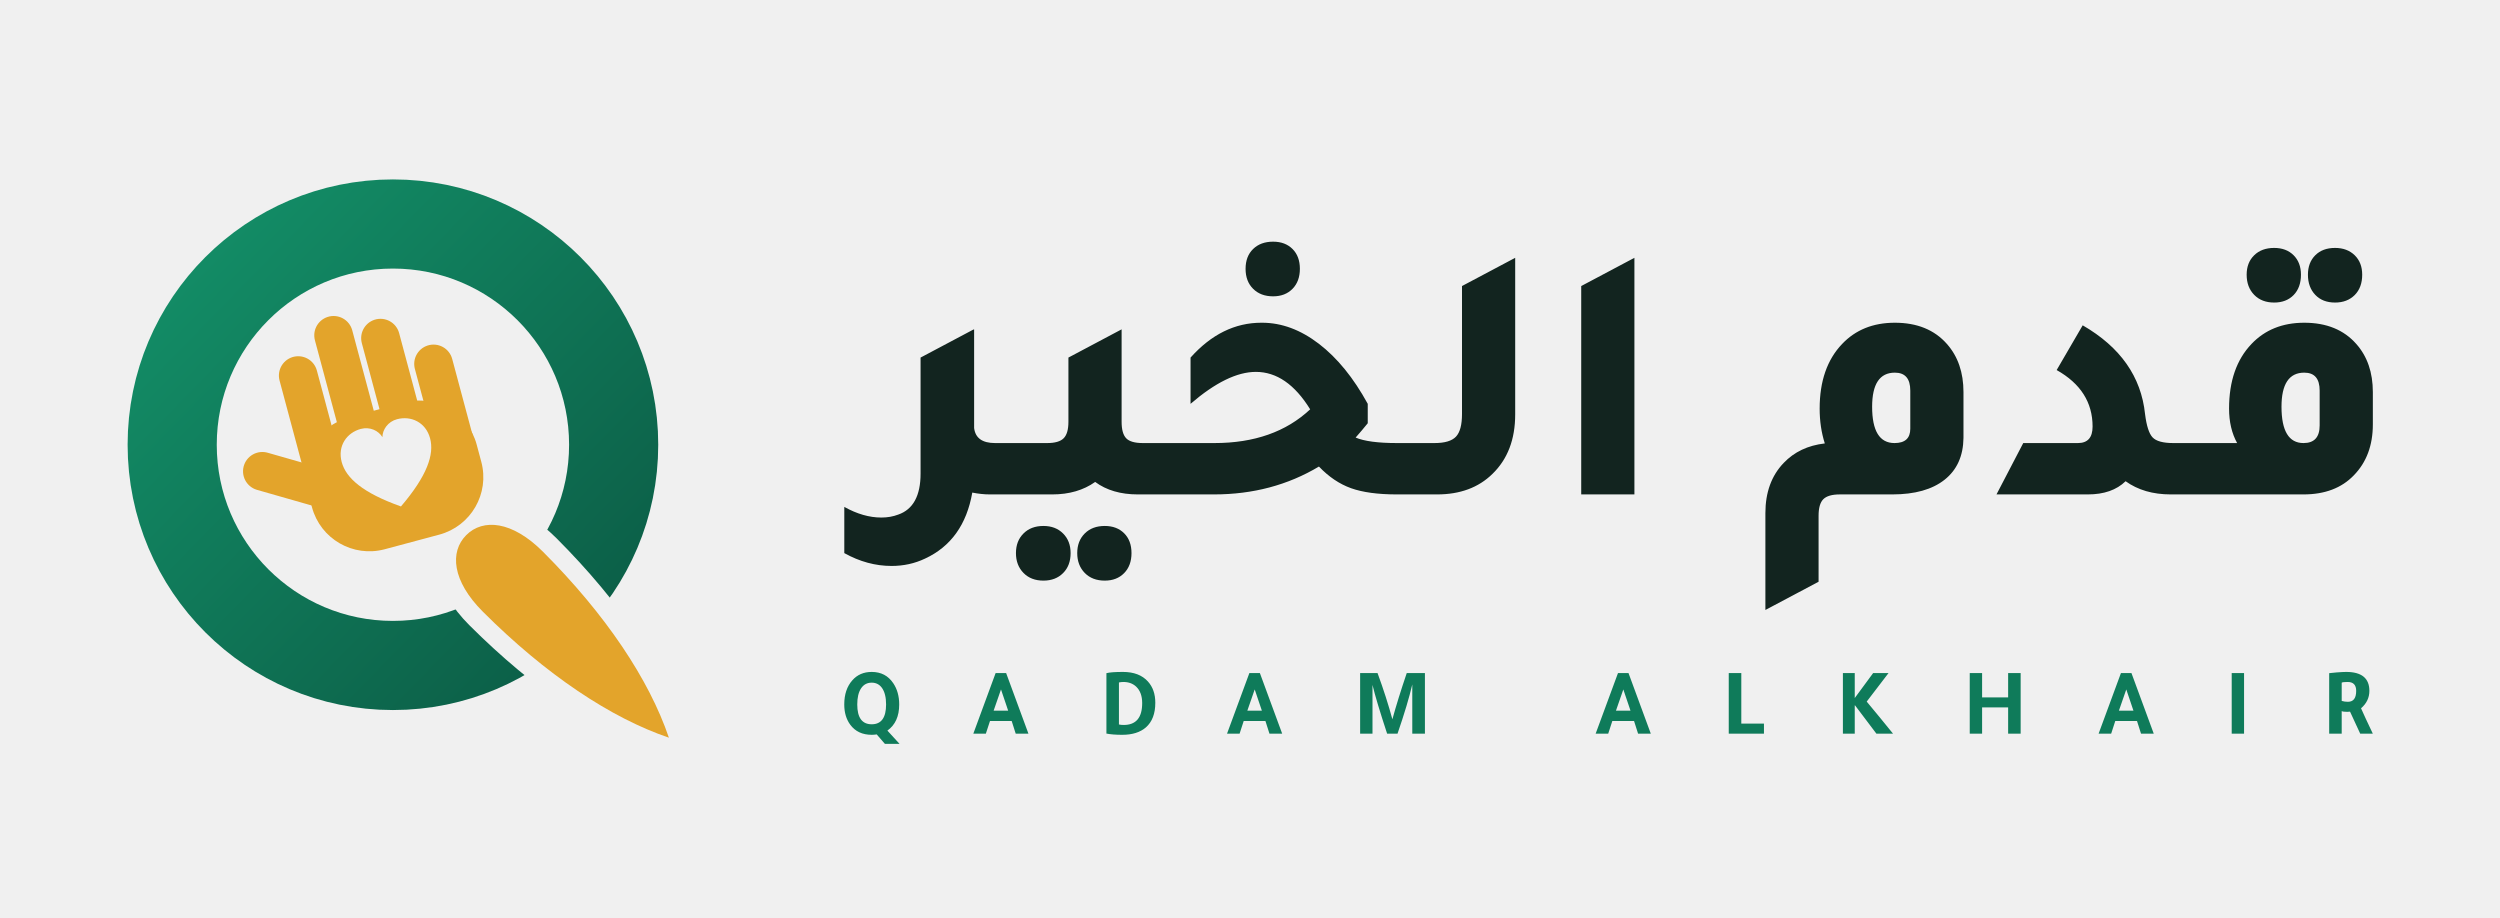
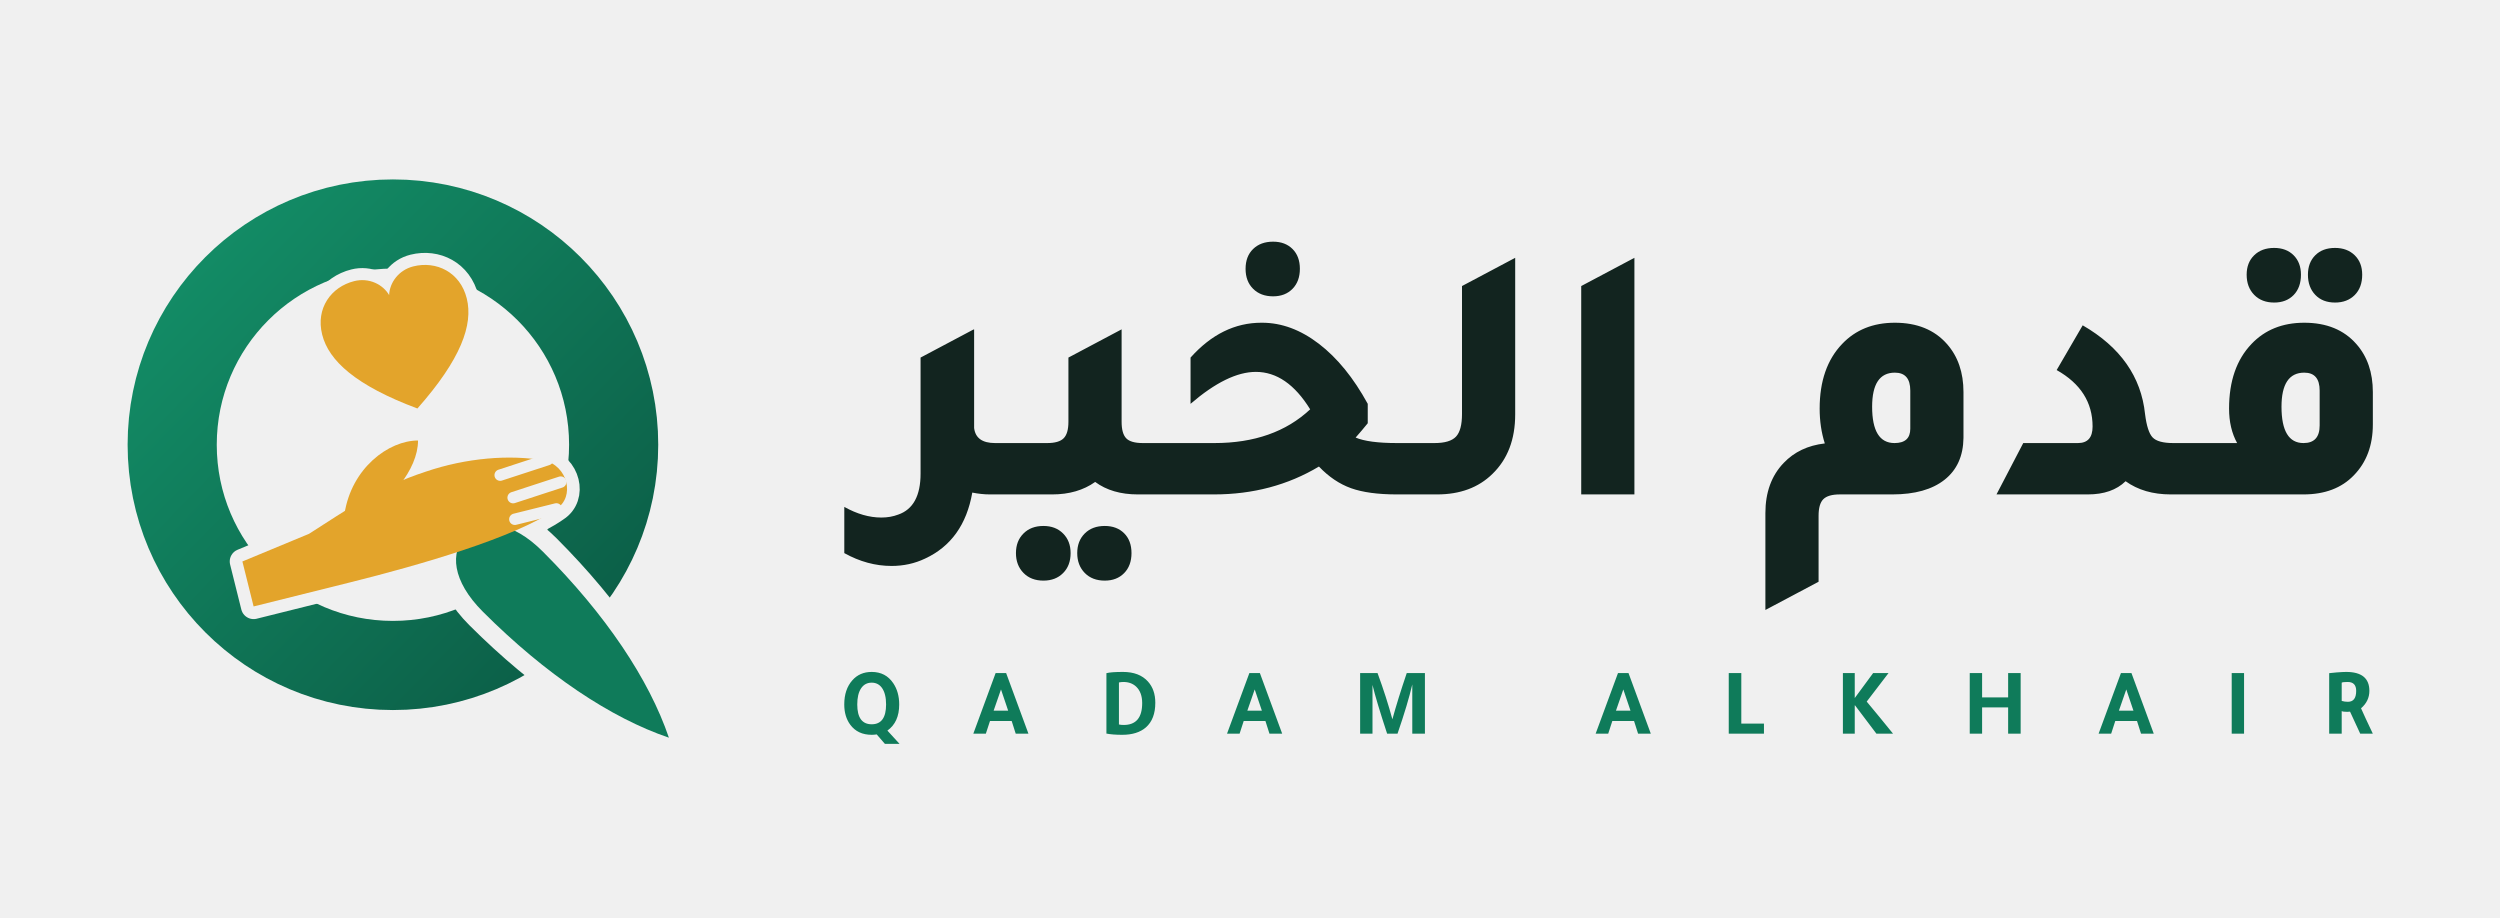
<svg xmlns="http://www.w3.org/2000/svg" viewBox="0 0 627 230" width="627" height="230" role="img">
  <defs>
    <linearGradient id="gh1" x1="24" y1="40" x2="168" y2="180" gradientUnits="userSpaceOnUse">
      <stop offset="0" stop-color="#159A6F" />
      <stop offset="1" stop-color="#0A5440" />
    </linearGradient>
-     <mask id="mh1" maskUnits="userSpaceOnUse" x="-20" y="-20" width="240" height="240">
-       <rect x="-20" y="-20" width="240" height="240" fill="#fff" />
+     <mask id="sh1" maskUnits="userSpaceOnUse" x="-40" y="-40" width="300" height="300">
+       <rect x="-40" y="-40" width="300" height="300" fill="#fff" />
+       <path d="M92,49 L78,50" stroke="#000" stroke-width="3.2" stroke-linecap="round" />
+       <path d="M94,56 L80,57" stroke="#000" stroke-width="3.2" stroke-linecap="round" />
+       <path d="M91,63 L79,63" stroke="#000" stroke-width="3.2" stroke-linecap="round" />
+     </mask>
+     <mask id="mh1" maskUnits="userSpaceOnUse" x="-40" y="-40" width="300" height="300">
+       <rect x="-40" y="-40" width="300" height="300" fill="#fff" />
      <g transform="matrix(0.70711 0.70711 0.70711 -0.70711 124 140)">
        <path d="M58,0 C45,6.4 27,10 6,10 C-4.2,10 -9.5,5.6 -9.5,0 C-9.5,-5.6 -4.2,-10 6,-10 C27,-10 45,-6.4 58,0 Z" fill="#000" stroke="#000" stroke-width="9" stroke-linejoin="round" />
      </g>
+       <g transform="translate(100 122) rotate(-14) scale(0.84) translate(-48 -46)" stroke="#000" stroke-width="7.1" stroke-linejoin="round">
+         <path d="M2,56 L22,53 C34,49 44,45 58,44 C70,43 82,45 91,49 C97,52 97,61 91,63 C78,68 50,69 30,69 L2,69 Z" fill="#000" />
+         <path d="M33,50 C38,38 50,33 58,35 C56,43 46,50 36,53 Z" fill="#000" />
+         <g transform="translate(60 12) scale(0.95)">
+           <path d="M0,15 C-16,4 -22,-5 -22,-13 C-22,-21 -16,-26 -9,-26 C-4.5,-26 -1,-23 0,-19.5 C1,-23 4.5,-26 9,-26 C16,-26 22,-21 22,-13 C22,-5 16,4 0,15 Z" fill="#000" />
+         </g>
+       </g>
    </mask>
-     <mask id="ph1" maskUnits="userSpaceOnUse" x="-40" y="-40" width="280" height="280">
-       <rect x="-40" y="-40" width="280" height="280" fill="#fff" />
-       <g transform="translate(48 57) scale(0.7)">
-         <path d="M0,15 C-16,4 -22,-5 -22,-13 C-22,-21 -16,-26 -9,-26 C-4.5,-26 -1,-23 0,-19.5 C1,-23 4.5,-26 9,-26 C16,-26 22,-21 22,-13 C22,-5 16,4 0,15 Z" fill="#000" />
+     <mask id="th1" maskUnits="userSpaceOnUse" x="-40" y="-40" width="300" height="300">
+       <rect x="-40" y="-40" width="300" height="300" fill="#fff" />
+       <g transform="translate(100 122) rotate(-14) scale(0.84) translate(-48 -46)" stroke="#000" stroke-width="7.1" stroke-linejoin="round">
+         <path d="M2,56 L22,53 C34,49 44,45 58,44 C70,43 82,45 91,49 C97,52 97,61 91,63 C78,68 50,69 30,69 L2,69 Z" fill="#000" />
+         <path d="M33,50 C38,38 50,33 58,35 C56,43 46,50 36,53 Z" fill="#000" />
+         <g transform="translate(60 12) scale(0.95)">
+           <path d="M0,15 C-16,4 -22,-5 -22,-13 C-22,-21 -16,-26 -9,-26 C-4.5,-26 -1,-23 0,-19.5 C1,-23 4.5,-26 9,-26 C16,-26 22,-21 22,-13 C22,-5 16,4 0,15 Z" fill="#000" />
+         </g>
      </g>
    </mask>
  </defs>
  <g transform="translate(-5.79 -7.70) scale(1.06464)">
    <g transform="translate(-2 0)">
      <circle cx="100" cy="112" r="52" fill="none" stroke="url(#gh1)" stroke-width="21" mask="url(#mh1)" />
-       <g transform="translate(98 112) rotate(-15) scale(0.70) translate(-48 -46)">
-         <g mask="url(#ph1)">
-           <path d="M26,52 L26,16" stroke="#E3A42B" stroke-width="13" stroke-linecap="round" fill="none" />
-           <path d="M41,52 L41,6" stroke="#E3A42B" stroke-width="13" stroke-linecap="round" fill="none" />
-           <path d="M56,52 L56,11" stroke="#E3A42B" stroke-width="13" stroke-linecap="round" fill="none" />
-           <path d="M71,52 L71,24" stroke="#E3A42B" stroke-width="13" stroke-linecap="round" fill="none" />
-           <path d="M26,56 L6,44" stroke="#E3A42B" stroke-width="13" stroke-linecap="round" fill="none" />
-           <rect x="19" y="34" width="59" height="46" rx="20" fill="#E3A42B" />
+       <g mask="url(#th1)" transform="matrix(0.70711 0.70711 0.70711 -0.70711 124 140)">
+         <path d="M58,0 C45,6.4 27,10 6,10 C-4.2,10 -9.5,5.6 -9.5,0 C-9.5,-5.6 -4.2,-10 6,-10 C27,-10 45,-6.4 58,0 Z" fill="#0F7B5A" />
+       </g>
+       <g transform="translate(100 122) rotate(-14) scale(0.84) translate(-48 -46)">
+         <g mask="url(#sh1)">
+           <path d="M2,56 L22,53 C34,49 44,45 58,44 C70,43 82,45 91,49 C97,52 97,61 91,63 C78,68 50,69 30,69 L2,69 Z" fill="#E3A42B" />
+           <path d="M33,50 C38,38 50,33 58,35 C56,43 46,50 36,53 Z" fill="#E3A42B" />
        </g>
-       </g>
-       <g transform="matrix(0.70711 0.70711 0.70711 -0.70711 124 140)">
-         <path d="M58,0 C45,6.4 27,10 6,10 C-4.2,10 -9.5,5.6 -9.5,0 C-9.5,-5.6 -4.2,-10 6,-10 C27,-10 45,-6.4 58,0 Z" fill="#E3A42B" />
+         <g transform="translate(60 12) scale(0.95)">
+           <path d="M0,15 C-16,4 -22,-5 -22,-13 C-22,-21 -16,-26 -9,-26 C-4.5,-26 -1,-23 0,-19.5 C1,-23 4.5,-26 9,-26 C16,-26 22,-21 22,-13 C22,-5 16,4 0,15 Z" fill="#E3A42B" />
+         </g>
      </g>
    </g>
  </g>
  <g transform="translate(217.91 124.00)">
    <path d="M31.65 -12.88H40.66V0.00H30.36Q28.24 0.00 25.94 -0.46Q23.83 11.59 14.08 16.10Q10.21 17.94 5.70 17.94Q-0.37 17.94 -6.16 14.72V3.13Q-1.38 5.80 3.13 5.80Q5.43 5.80 7.36 5.06Q12.97 3.13 12.97 -5.24V-34.32L26.31 -41.40V-41.31L26.40 -41.40V-16.65Q26.86 -12.88 31.65 -12.88Z M68.72 -12.88H77.65V0.00H67.44Q61.00 0.00 56.76 -3.13Q52.35 0.00 46.00 0.00H35.70V-12.88H44.71Q47.66 -12.88 48.85 -14.08Q50.05 -15.27 50.05 -18.22V-34.32L63.39 -41.40V-18.22Q63.39 -15.27 64.54 -14.08Q65.69 -12.88 68.72 -12.88ZM43.79 7.91Q46.83 7.91 48.71 9.80Q50.60 11.68 50.60 14.72Q50.60 17.85 48.71 19.73Q46.83 21.62 43.79 21.62Q40.66 21.62 38.78 19.69Q36.89 17.76 36.89 14.72Q36.89 11.68 38.78 9.80Q40.66 7.91 43.79 7.91ZM59.16 7.91Q62.19 7.91 64.03 9.75Q65.87 11.59 65.87 14.72Q65.87 17.85 64.03 19.73Q62.19 21.62 59.16 21.62Q56.03 21.62 54.14 19.69Q52.26 17.76 52.26 14.72Q52.26 11.68 54.14 9.80Q56.03 7.91 59.16 7.91Z M101.38 -49.68Q98.26 -49.68 96.37 -51.57Q94.48 -53.45 94.48 -56.58Q94.48 -59.71 96.37 -61.55Q98.26 -63.39 101.38 -63.39Q104.42 -63.39 106.26 -61.55Q108.10 -59.71 108.10 -56.58Q108.10 -53.45 106.26 -51.57Q104.42 -49.68 101.38 -49.68ZM132.48 -12.88H140.76V0.00H132.39Q125.30 0.00 120.93 -1.56Q116.56 -3.13 112.88 -6.99Q101.20 0.00 86.57 0.00H72.77V-12.88H86.66Q101.66 -12.88 110.68 -21.34Q104.88 -30.73 97.06 -30.73Q89.98 -30.73 80.68 -22.72V-34.32Q88.50 -43.06 98.44 -43.06H98.62Q105.98 -43.06 112.88 -37.77Q119.78 -32.48 125.12 -22.72V-17.85Q123.56 -15.92 122.08 -14.26Q125.30 -12.88 132.48 -12.88Z M135.88 0.00V-12.88H141.86Q145.73 -12.88 147.25 -14.49Q148.76 -16.10 148.76 -20.15V-52.26L162.10 -59.34V-20.06Q162.10 -10.67 156.40 -5.15Q151.16 0.00 142.51 0.00Z M178.66 0.00V-52.26L192.00 -59.34V0.00Z M239.75 -12.79Q238.46 -16.84 238.46 -21.53Q238.46 -31.83 244.08 -37.72Q249.14 -43.06 257.32 -43.06Q265.70 -43.06 270.39 -37.72Q274.53 -33.03 274.53 -25.67V-14.17Q274.44 -7.36 269.79 -3.68Q265.14 0.00 256.68 0.00H243.52Q240.58 0.00 239.38 1.20Q238.19 2.39 238.19 5.34V21.90L224.85 28.98V4.69Q224.85 -3.13 229.45 -7.91Q233.40 -12.05 239.75 -12.79ZM261.19 -16.47V-26.04Q261.19 -30.54 257.32 -30.54Q251.62 -30.54 251.62 -21.99Q251.62 -12.88 257.23 -12.88Q261.19 -12.88 261.19 -16.47Z M282.81 0.00 289.52 -12.88H303.23Q306.91 -12.88 306.91 -17.02Q306.91 -26.13 297.90 -31.19L304.43 -42.41Q318.60 -34.22 320.07 -20.15Q320.62 -15.73 321.95 -14.31Q323.29 -12.88 327.15 -12.88H334.51V0.00H326.51Q319.79 0.00 315.19 -3.31Q311.79 0.00 305.72 0.00Z M352.45 -48.12Q349.32 -48.12 347.44 -50.05Q345.55 -51.98 345.55 -55.11Q345.55 -58.14 347.44 -59.98Q349.32 -61.82 352.45 -61.82Q355.49 -61.82 357.33 -59.98Q359.17 -58.14 359.17 -55.11Q359.17 -51.89 357.33 -50.00Q355.49 -48.12 352.45 -48.12ZM367.72 -48.12Q364.60 -48.12 362.76 -50.05Q360.92 -51.98 360.92 -55.11Q360.92 -58.14 362.76 -59.98Q364.60 -61.82 367.72 -61.82Q370.76 -61.82 372.65 -59.98Q374.53 -58.14 374.53 -55.11Q374.53 -51.89 372.65 -50.00Q370.76 -48.12 367.72 -48.12ZM329.54 0.00V-12.88H343.16Q341.14 -16.56 341.14 -21.53Q341.14 -31.83 346.75 -37.72Q351.81 -43.06 360.00 -43.06Q368.37 -43.06 373.06 -37.72Q377.20 -33.03 377.20 -25.67V-17.57Q377.20 -9.66 372.42 -4.78Q367.82 0.00 359.81 0.00ZM363.86 -26.04Q363.86 -30.54 360.00 -30.54Q354.29 -30.54 354.29 -21.99Q354.29 -12.88 359.81 -12.88Q363.86 -12.88 363.86 -17.30Z" fill="#12241F" />
  </g>
  <g transform="translate(210.78 184.00)">
    <path d="M9.10 0.19Q8.42 0.29 7.85 0.29Q4.32 0.29 2.45 -2.26Q0.96 -4.30 0.96 -7.32Q0.96 -11.09 2.98 -13.37Q4.82 -15.48 7.85 -15.48Q11.35 -15.48 13.25 -12.65Q14.74 -10.44 14.74 -7.32Q14.74 -2.86 11.78 -0.77Q13.18 0.79 14.83 2.57H11.16ZM7.85 -2.35Q11.45 -2.35 11.45 -7.32Q11.45 -10.01 10.42 -11.47Q9.46 -12.79 7.85 -12.79Q6.12 -12.79 5.17 -11.35Q4.22 -9.91 4.22 -7.32Q4.22 -2.35 7.85 -2.35Z M38.92 -15.19H41.56L47.15 0.00H43.96Q43.55 -1.20 42.95 -3.17H37.51Q37.17 -2.09 36.47 0.00H33.33ZM40.27 -11.09Q39.59 -9.19 38.42 -5.76H42.07Q40.94 -9.07 40.27 -11.09Z M66.71 -15.17Q67.88 -15.48 70.86 -15.48Q74.96 -15.48 77.12 -13.08Q78.97 -11.04 78.97 -7.75Q78.97 -3.65 76.62 -1.58Q74.48 0.29 70.67 0.29Q68.27 0.29 66.71 -0.02ZM69.85 -2.30Q70.33 -2.18 71.05 -2.18Q75.68 -2.18 75.68 -7.66Q75.68 -10.37 74.15 -11.81Q72.90 -12.96 70.98 -12.96Q70.43 -12.96 69.85 -12.84Z M102.56 -15.19H105.20L110.79 0.00H107.60Q107.19 -1.20 106.59 -3.17H101.14Q100.80 -2.09 100.11 0.00H96.96ZM103.90 -11.09Q103.23 -9.19 102.05 -5.76H105.70Q104.57 -9.07 103.90 -11.09Z M138.43 -3.60Q139.77 -8.52 142.03 -15.19H146.59V0.00H143.42V-12.34Q142.29 -7.46 139.72 0.00H137.11Q134.40 -8.23 133.44 -12.22V0.00H130.34V-15.19H134.71Q136.96 -9.05 138.43 -3.60Z M195.01 -15.19H197.65L203.24 0.00H200.05Q199.64 -1.20 199.04 -3.17H193.59Q193.25 -2.09 192.56 0.00H189.41ZM196.35 -11.09Q195.68 -9.19 194.50 -5.76H198.15Q197.02 -9.07 196.35 -11.09Z M222.79 0.00V-15.19H225.94V-2.52H231.62V0.00Z M254.39 -15.19V-8.93Q257.56 -13.22 259.00 -15.19H262.86Q260.39 -11.95 257.39 -8.04Q260.54 -4.27 263.99 0.00H259.82Q257.61 -2.95 254.46 -7.10H254.39V0.00H251.42V-15.19Z M286.33 0.00H283.23V-15.19H286.33V-9.10H292.86V-15.19H296.00V0.00H292.86V-6.58H286.33Z M321.15 -15.19H323.79L329.38 0.00H326.19Q325.78 -1.20 325.18 -3.17H319.73Q319.39 -2.09 318.70 0.00H315.55ZM322.49 -11.09Q321.82 -9.19 320.64 -5.76H324.29Q323.16 -9.07 322.49 -11.09Z M352.03 -15.19V0.00H348.93V-15.19Z M373.38 0.00V-15.17Q373.72 -15.24 375.28 -15.36Q376.84 -15.48 377.65 -15.48Q383.46 -15.48 383.46 -10.73Q383.46 -8.16 381.37 -6.36Q382.24 -4.37 384.32 0.00H381.16Q379.98 -2.57 378.61 -5.52Q378.35 -5.47 377.89 -5.47Q376.84 -5.47 376.52 -5.66V0.00ZM376.52 -12.79V-8.21Q377.24 -7.99 378.08 -7.99Q380.15 -7.99 380.15 -10.73Q380.15 -12.96 378.01 -12.96Q376.79 -12.96 376.52 -12.79Z" fill="#0F7B5A" />
  </g>
</svg>
